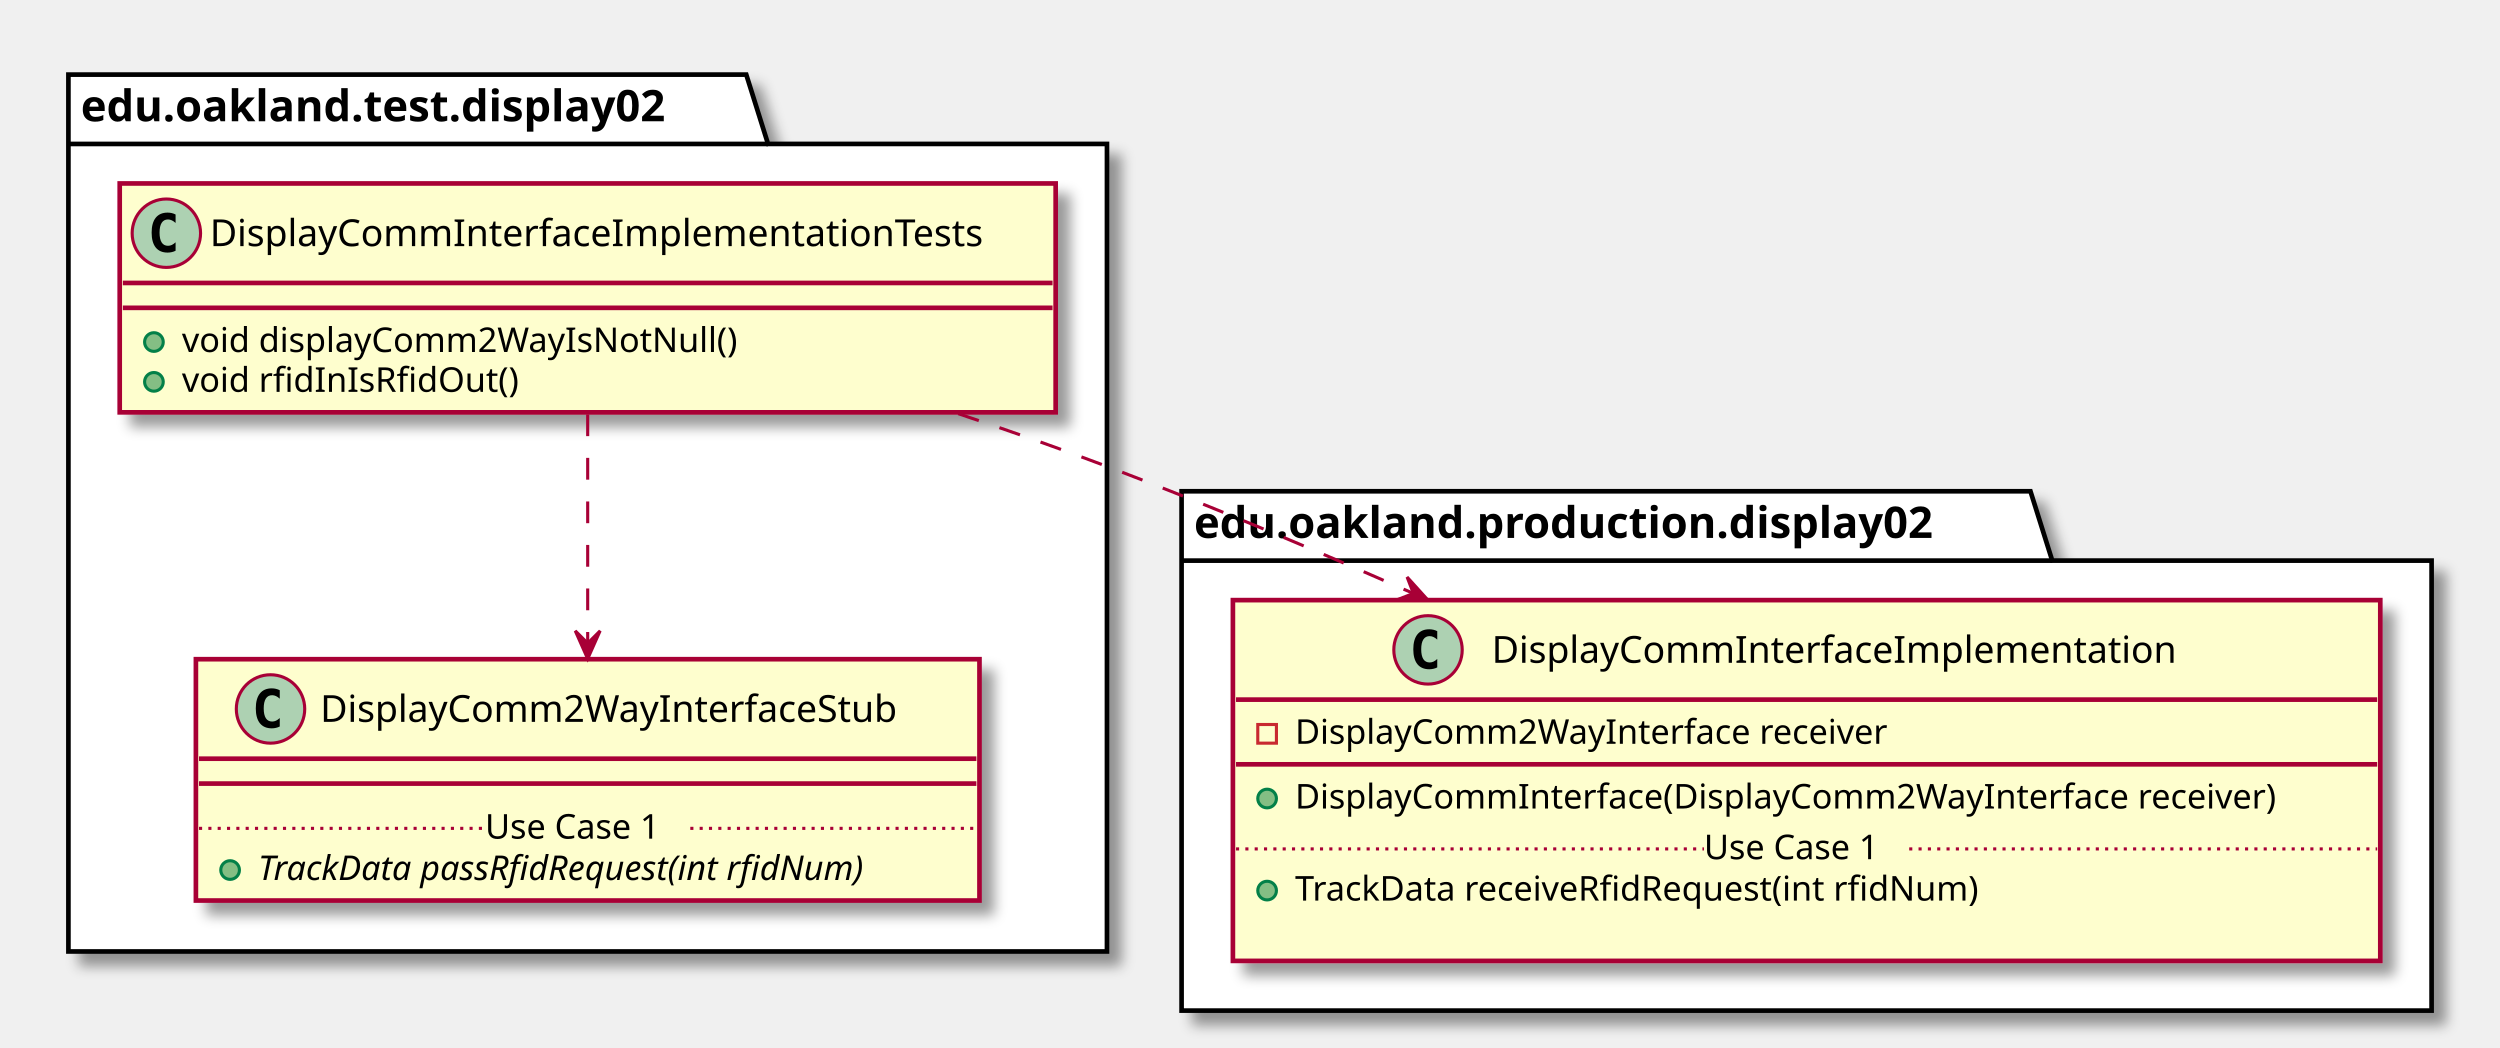
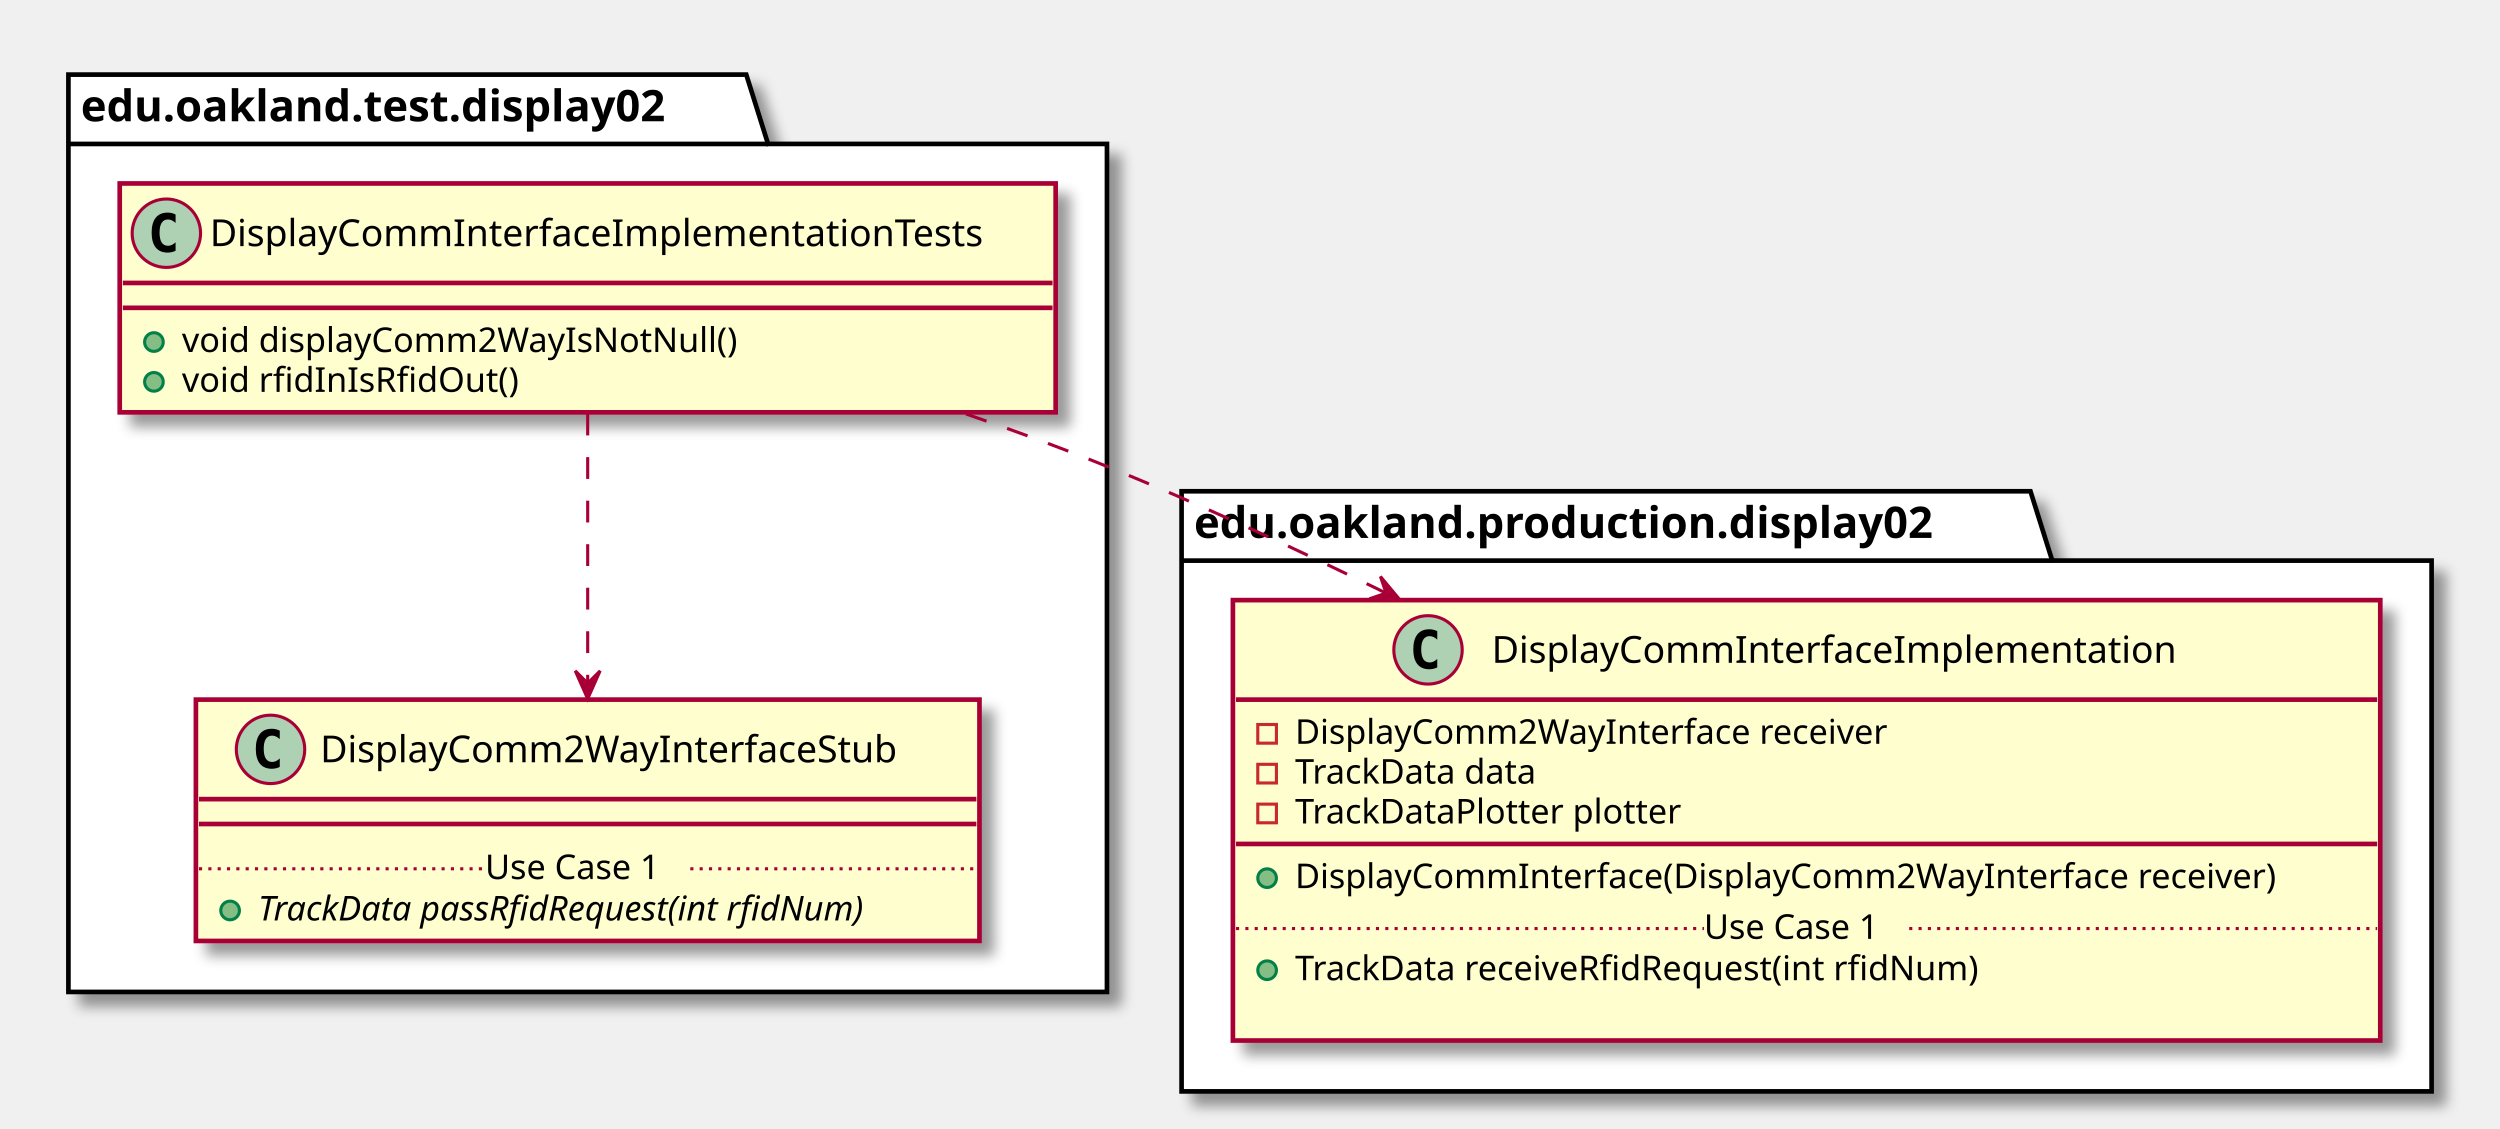
- <svg xmlns="http://www.w3.org/2000/svg" contentScriptType="application/ecmascript" contentStyleType="text/css" height="337px" preserveAspectRatio="none" style="width:804px;height:337px;" version="1.1" viewBox="0 0 804 337" width="804px" zoomAndPan="magnify">
+ <svg xmlns="http://www.w3.org/2000/svg" contentScriptType="application/ecmascript" contentStyleType="text/css" height="363px" preserveAspectRatio="none" style="width:804px;height:363px;" version="1.1" viewBox="0 0 804 363" width="804px" zoomAndPan="magnify">
  <defs>
-     <filter height="300%" id="fjfgx93f6la10" width="300%" x="-1" y="-1">
+     <filter height="300%" id="f1v9pxplz6uc78" width="300%" x="-1" y="-1">
      <feGaussianBlur result="blurOut" stdDeviation="2.0" />
      <feColorMatrix in="blurOut" result="blurOut2" type="matrix" values="0 0 0 0 0 0 0 0 0 0 0 0 0 0 0 0 0 0 .4 0" />
      <feOffset dx="4.0" dy="4.0" in="blurOut2" result="blurOut3" />
      <feBlend in="SourceGraphic" in2="blurOut3" mode="normal" />
    </filter>
  </defs>
  <g>
-     <polygon fill="#FFFFFF" filter="url(#fjfgx93f6la10)" points="22,24,240,24,247,46.297,356,46.297,356,306,22,306,22,24" style="stroke: #000000; stroke-width: 1.5;" />
+     <polygon fill="#FFFFFF" filter="url(#f1v9pxplz6uc78)" points="22,24,240,24,247,46.297,356,46.297,356,319,22,319,22,24" style="stroke: #000000; stroke-width: 1.5;" />
    <line style="stroke: #000000; stroke-width: 1.5;" x1="22" x2="247" y1="46.297" y2="46.297" />
    <text fill="#000000" font-family="sans-serif" font-size="14" font-weight="bold" lengthAdjust="spacingAndGlyphs" textLength="212" x="26" y="38.995">edu.oakland.test.display02</text>
-     <polygon fill="#FFFFFF" filter="url(#fjfgx93f6la10)" points="380,158,653,158,660,180.297,782,180.297,782,325,380,325,380,158" style="stroke: #000000; stroke-width: 1.5;" />
+     <polygon fill="#FFFFFF" filter="url(#f1v9pxplz6uc78)" points="380,158,653,158,660,180.297,782,180.297,782,351,380,351,380,158" style="stroke: #000000; stroke-width: 1.5;" />
    <line style="stroke: #000000; stroke-width: 1.5;" x1="380" x2="660" y1="180.297" y2="180.297" />
    <text fill="#000000" font-family="sans-serif" font-size="14" font-weight="bold" lengthAdjust="spacingAndGlyphs" textLength="267" x="384" y="172.995">edu.oakland.production.display02</text>
-     <rect fill="#FEFECE" filter="url(#fjfgx93f6la10)" height="73.609" id="DisplayCommInterfaceImplementationTests" style="stroke: #A80036; stroke-width: 1.5;" width="301" x="38.5" y="59" />
+     <rect fill="#FEFECE" filter="url(#f1v9pxplz6uc78)" height="73.609" id="DisplayCommInterfaceImplementationTests" style="stroke: #A80036; stroke-width: 1.5;" width="301" x="38.5" y="59" />
    <ellipse cx="53.5" cy="75" fill="#ADD1B2" rx="11" ry="11" style="stroke: #A80036; stroke-width: 1.0;" />
    <path d="M56.469,80.641 Q55.891,80.938 55.25,81.078 Q54.609,81.234 53.906,81.234 Q51.406,81.234 50.078,79.594 Q48.766,77.938 48.766,74.812 Q48.766,71.688 50.078,70.031 Q51.406,68.375 53.906,68.375 Q54.609,68.375 55.25,68.531 Q55.906,68.688 56.469,68.984 L56.469,71.703 Q55.844,71.125 55.25,70.859 Q54.656,70.578 54.031,70.578 Q52.688,70.578 52,71.656 Q51.312,72.719 51.312,74.812 Q51.312,76.906 52,77.984 Q52.688,79.047 54.031,79.047 Q54.656,79.047 55.25,78.781 Q55.844,78.5 56.469,77.922 L56.469,80.641 Z " />
    <text fill="#000000" font-family="sans-serif" font-size="12" lengthAdjust="spacingAndGlyphs" textLength="269" x="67.5" y="79.154">DisplayCommInterfaceImplementationTests</text>
    <line style="stroke: #A80036; stroke-width: 1.5;" x1="39.5" x2="338.5" y1="91" y2="91" />
    <line style="stroke: #A80036; stroke-width: 1.5;" x1="39.5" x2="338.5" y1="99" y2="99" />
    <ellipse cx="49.5" cy="110" fill="#84BE84" rx="3" ry="3" style="stroke: #038048; stroke-width: 1.0;" />
    <text fill="#000000" font-family="sans-serif" font-size="11" lengthAdjust="spacingAndGlyphs" textLength="191" x="58.5" y="113.21">void displayComm2WayIsNotNull()</text>
    <ellipse cx="49.5" cy="122.805" fill="#84BE84" rx="3" ry="3" style="stroke: #038048; stroke-width: 1.0;" />
    <text fill="#000000" font-family="sans-serif" font-size="11" lengthAdjust="spacingAndGlyphs" textLength="115" x="58.5" y="126.015">void rfidInIsRfidOut()</text>
-     <rect fill="#FEFECE" filter="url(#fjfgx93f6la10)" height="77.609" id="DisplayComm2WayInterfaceStub" style="stroke: #A80036; stroke-width: 1.5;" width="252" x="63" y="212" />
-     <ellipse cx="87" cy="228" fill="#ADD1B2" rx="11" ry="11" style="stroke: #A80036; stroke-width: 1.0;" />
-     <path d="M89.969,233.641 Q89.391,233.938 88.75,234.078 Q88.109,234.234 87.406,234.234 Q84.906,234.234 83.578,232.594 Q82.266,230.938 82.266,227.812 Q82.266,224.688 83.578,223.031 Q84.906,221.375 87.406,221.375 Q88.109,221.375 88.75,221.531 Q89.406,221.688 89.969,221.984 L89.969,224.703 Q89.344,224.125 88.75,223.859 Q88.156,223.578 87.531,223.578 Q86.188,223.578 85.5,224.656 Q84.812,225.719 84.812,227.812 Q84.812,229.906 85.5,230.984 Q86.188,232.047 87.531,232.047 Q88.156,232.047 88.75,231.781 Q89.344,231.5 89.969,230.922 L89.969,233.641 Z " />
-     <text fill="#000000" font-family="sans-serif" font-size="12" lengthAdjust="spacingAndGlyphs" textLength="200" x="103" y="232.154">DisplayComm2WayInterfaceStub</text>
-     <line style="stroke: #A80036; stroke-width: 1.5;" x1="64" x2="314" y1="244" y2="244" />
-     <line style="stroke: #A80036; stroke-width: 1.5;" x1="64" x2="314" y1="252" y2="252" />
-     <ellipse cx="74" cy="279.805" fill="#84BE84" rx="3" ry="3" style="stroke: #038048; stroke-width: 1.0;" />
-     <text fill="#000000" font-family="sans-serif" font-size="11" font-style="italic" lengthAdjust="spacingAndGlyphs" textLength="226" x="83" y="283.015">TrackData passRfidRequest(int rfidNum)</text>
-     <line style="stroke: #A80036; stroke-width: 1.0; stroke-dasharray: 1.0,2.0;" x1="64" x2="156" y1="266.402" y2="266.402" />
-     <text fill="#000000" font-family="sans-serif" font-size="11" lengthAdjust="spacingAndGlyphs" textLength="66" x="156" y="269.71">Use Case 1</text>
-     <line style="stroke: #A80036; stroke-width: 1.0; stroke-dasharray: 1.0,2.0;" x1="222" x2="314" y1="266.402" y2="266.402" />
-     <rect fill="#FEFECE" filter="url(#fjfgx93f6la10)" height="116.023" id="DisplayCommInterfaceImplementation" style="stroke: #A80036; stroke-width: 1.5;" width="369" x="396.5" y="193" />
+     <rect fill="#FEFECE" filter="url(#f1v9pxplz6uc78)" height="77.609" id="DisplayComm2WayInterfaceStub" style="stroke: #A80036; stroke-width: 1.5;" width="252" x="63" y="225" />
+     <ellipse cx="87" cy="241" fill="#ADD1B2" rx="11" ry="11" style="stroke: #A80036; stroke-width: 1.0;" />
+     <path d="M89.969,246.641 Q89.391,246.938 88.75,247.078 Q88.109,247.234 87.406,247.234 Q84.906,247.234 83.578,245.594 Q82.266,243.938 82.266,240.812 Q82.266,237.688 83.578,236.031 Q84.906,234.375 87.406,234.375 Q88.109,234.375 88.75,234.531 Q89.406,234.688 89.969,234.984 L89.969,237.703 Q89.344,237.125 88.75,236.859 Q88.156,236.578 87.531,236.578 Q86.188,236.578 85.5,237.656 Q84.812,238.719 84.812,240.812 Q84.812,242.906 85.5,243.984 Q86.188,245.047 87.531,245.047 Q88.156,245.047 88.75,244.781 Q89.344,244.5 89.969,243.922 L89.969,246.641 Z " />
+     <text fill="#000000" font-family="sans-serif" font-size="12" lengthAdjust="spacingAndGlyphs" textLength="200" x="103" y="245.154">DisplayComm2WayInterfaceStub</text>
+     <line style="stroke: #A80036; stroke-width: 1.5;" x1="64" x2="314" y1="257" y2="257" />
+     <line style="stroke: #A80036; stroke-width: 1.5;" x1="64" x2="314" y1="265" y2="265" />
+     <ellipse cx="74" cy="292.805" fill="#84BE84" rx="3" ry="3" style="stroke: #038048; stroke-width: 1.0;" />
+     <text fill="#000000" font-family="sans-serif" font-size="11" font-style="italic" lengthAdjust="spacingAndGlyphs" textLength="226" x="83" y="296.015">TrackData passRfidRequest(int rfidNum)</text>
+     <line style="stroke: #A80036; stroke-width: 1.0; stroke-dasharray: 1.0,2.0;" x1="64" x2="156" y1="279.402" y2="279.402" />
+     <text fill="#000000" font-family="sans-serif" font-size="11" lengthAdjust="spacingAndGlyphs" textLength="66" x="156" y="282.71">Use Case 1</text>
+     <line style="stroke: #A80036; stroke-width: 1.0; stroke-dasharray: 1.0,2.0;" x1="222" x2="314" y1="279.402" y2="279.402" />
+     <rect fill="#FEFECE" filter="url(#f1v9pxplz6uc78)" height="141.633" id="DisplayCommInterfaceImplementation" style="stroke: #A80036; stroke-width: 1.5;" width="369" x="396.5" y="193" />
    <ellipse cx="459.25" cy="209" fill="#ADD1B2" rx="11" ry="11" style="stroke: #A80036; stroke-width: 1.0;" />
    <path d="M462.219,214.641 Q461.641,214.938 461,215.078 Q460.359,215.234 459.656,215.234 Q457.156,215.234 455.828,213.594 Q454.516,211.938 454.516,208.812 Q454.516,205.688 455.828,204.031 Q457.156,202.375 459.656,202.375 Q460.359,202.375 461,202.531 Q461.656,202.688 462.219,202.984 L462.219,205.703 Q461.594,205.125 461,204.859 Q460.406,204.578 459.781,204.578 Q458.438,204.578 457.75,205.656 Q457.062,206.719 457.062,208.812 Q457.062,210.906 457.75,211.984 Q458.438,213.047 459.781,213.047 Q460.406,213.047 461,212.781 Q461.594,212.5 462.219,211.922 L462.219,214.641 Z " />
    <text fill="#000000" font-family="sans-serif" font-size="12" lengthAdjust="spacingAndGlyphs" textLength="235" x="479.75" y="213.154">DisplayCommInterfaceImplementation</text>
    <line style="stroke: #A80036; stroke-width: 1.5;" x1="397.5" x2="764.5" y1="225" y2="225" />
    <rect fill="none" height="6" style="stroke: #C82930; stroke-width: 1.0;" width="6" x="404.5" y="233" />
    <text fill="#000000" font-family="sans-serif" font-size="11" lengthAdjust="spacingAndGlyphs" textLength="207" x="416.5" y="239.21">DisplayComm2WayInterface receiver</text>
-     <line style="stroke: #A80036; stroke-width: 1.5;" x1="397.5" x2="764.5" y1="245.805" y2="245.805" />
-     <ellipse cx="407.5" cy="256.805" fill="#84BE84" rx="3" ry="3" style="stroke: #038048; stroke-width: 1.0;" />
-     <text fill="#000000" font-family="sans-serif" font-size="11" lengthAdjust="spacingAndGlyphs" textLength="343" x="416.5" y="260.015">DisplayCommInterface(DisplayComm2WayInterface receiver)</text>
-     <ellipse cx="407.5" cy="286.414" fill="#84BE84" rx="3" ry="3" style="stroke: #038048; stroke-width: 1.0;" />
-     <text fill="#000000" font-family="sans-serif" font-size="11" lengthAdjust="spacingAndGlyphs" textLength="240" x="416.5" y="289.625">TrackData receiveRfidRequest(int rfidNum)</text>
-     <text fill="#000000" font-family="sans-serif" font-size="11" lengthAdjust="spacingAndGlyphs" textLength="0" x="420.5" y="302.429" />
-     <line style="stroke: #A80036; stroke-width: 1.0; stroke-dasharray: 1.0,2.0;" x1="397.5" x2="548" y1="273.012" y2="273.012" />
-     <text fill="#000000" font-family="sans-serif" font-size="11" lengthAdjust="spacingAndGlyphs" textLength="66" x="548" y="276.32">Use Case 1</text>
-     <line style="stroke: #A80036; stroke-width: 1.0; stroke-dasharray: 1.0,2.0;" x1="614" x2="764.5" y1="273.012" y2="273.012" />
-     <path d="M189,133.26 C189,155.28 189,183.51 189,206.7 " fill="none" id="DisplayCommInterfaceImplementationTests-&gt;DisplayComm2WayInterfaceStub" style="stroke: #A80036; stroke-width: 1.0; stroke-dasharray: 7.0,7.0;" />
-     <polygon fill="#A80036" points="189,211.87,193,202.87,189,206.87,185,202.87,189,211.87" style="stroke: #A80036; stroke-width: 1.0;" />
-     <path d="M308.16,133.03 C324.33,138.44 340.64,144.17 356,150 C388.28,162.25 422.59,176.73 454.44,190.81 " fill="none" id="DisplayCommInterfaceImplementationTests-&gt;DisplayCommInterfaceImplementation" style="stroke: #A80036; stroke-width: 1.0; stroke-dasharray: 7.0,7.0;" />
-     <polygon fill="#A80036" points="459.12,192.88,452.516,185.573,454.55,190.852,449.271,192.886,459.12,192.88" style="stroke: #A80036; stroke-width: 1.0;" />
+     <rect fill="none" height="6" style="stroke: #C82930; stroke-width: 1.0;" width="6" x="404.5" y="245.805" />
+     <text fill="#000000" font-family="sans-serif" font-size="11" lengthAdjust="spacingAndGlyphs" textLength="86" x="416.5" y="252.015">TrackData data</text>
+     <rect fill="none" height="6" style="stroke: #C82930; stroke-width: 1.0;" width="6" x="404.5" y="258.609" />
+     <text fill="#000000" font-family="sans-serif" font-size="11" lengthAdjust="spacingAndGlyphs" textLength="135" x="416.5" y="264.82">TrackDataPlotter plotter</text>
+     <line style="stroke: #A80036; stroke-width: 1.5;" x1="397.5" x2="764.5" y1="271.414" y2="271.414" />
+     <ellipse cx="407.5" cy="282.414" fill="#84BE84" rx="3" ry="3" style="stroke: #038048; stroke-width: 1.0;" />
+     <text fill="#000000" font-family="sans-serif" font-size="11" lengthAdjust="spacingAndGlyphs" textLength="343" x="416.5" y="285.625">DisplayCommInterface(DisplayComm2WayInterface receiver)</text>
+     <ellipse cx="407.5" cy="312.023" fill="#84BE84" rx="3" ry="3" style="stroke: #038048; stroke-width: 1.0;" />
+     <text fill="#000000" font-family="sans-serif" font-size="11" lengthAdjust="spacingAndGlyphs" textLength="240" x="416.5" y="315.234">TrackData receiveRfidRequest(int rfidNum)</text>
+     <text fill="#000000" font-family="sans-serif" font-size="11" lengthAdjust="spacingAndGlyphs" textLength="0" x="420.5" y="328.039" />
+     <line style="stroke: #A80036; stroke-width: 1.0; stroke-dasharray: 1.0,2.0;" x1="397.5" x2="548" y1="298.621" y2="298.621" />
+     <text fill="#000000" font-family="sans-serif" font-size="11" lengthAdjust="spacingAndGlyphs" textLength="66" x="548" y="301.929">Use Case 1</text>
+     <line style="stroke: #A80036; stroke-width: 1.0; stroke-dasharray: 1.0,2.0;" x1="614" x2="764.5" y1="298.621" y2="298.621" />
+     <path d="M189,133.02 C189,158.41 189,192.54 189,219.46 " fill="none" id="DisplayCommInterfaceImplementationTests-&gt;DisplayComm2WayInterfaceStub" style="stroke: #A80036; stroke-width: 1.0; stroke-dasharray: 7.0,7.0;" />
+     <polygon fill="#A80036" points="189,224.74,193,215.74,189,219.74,185,215.74,189,224.74" style="stroke: #A80036; stroke-width: 1.0;" />
+     <path d="M310.67,133.13 C326.06,138.42 341.49,144.1 356,150 C385.5,162 416.43,176.32 445.59,190.67 " fill="none" id="DisplayCommInterfaceImplementationTests-&gt;DisplayCommInterfaceImplementation" style="stroke: #A80036; stroke-width: 1.0; stroke-dasharray: 7.0,7.0;" />
+     <polygon fill="#A80036" points="450.25,192.97,443.95,185.399,445.767,190.757,440.409,192.573,450.25,192.97" style="stroke: #A80036; stroke-width: 1.0;" />
  </g>
</svg>
